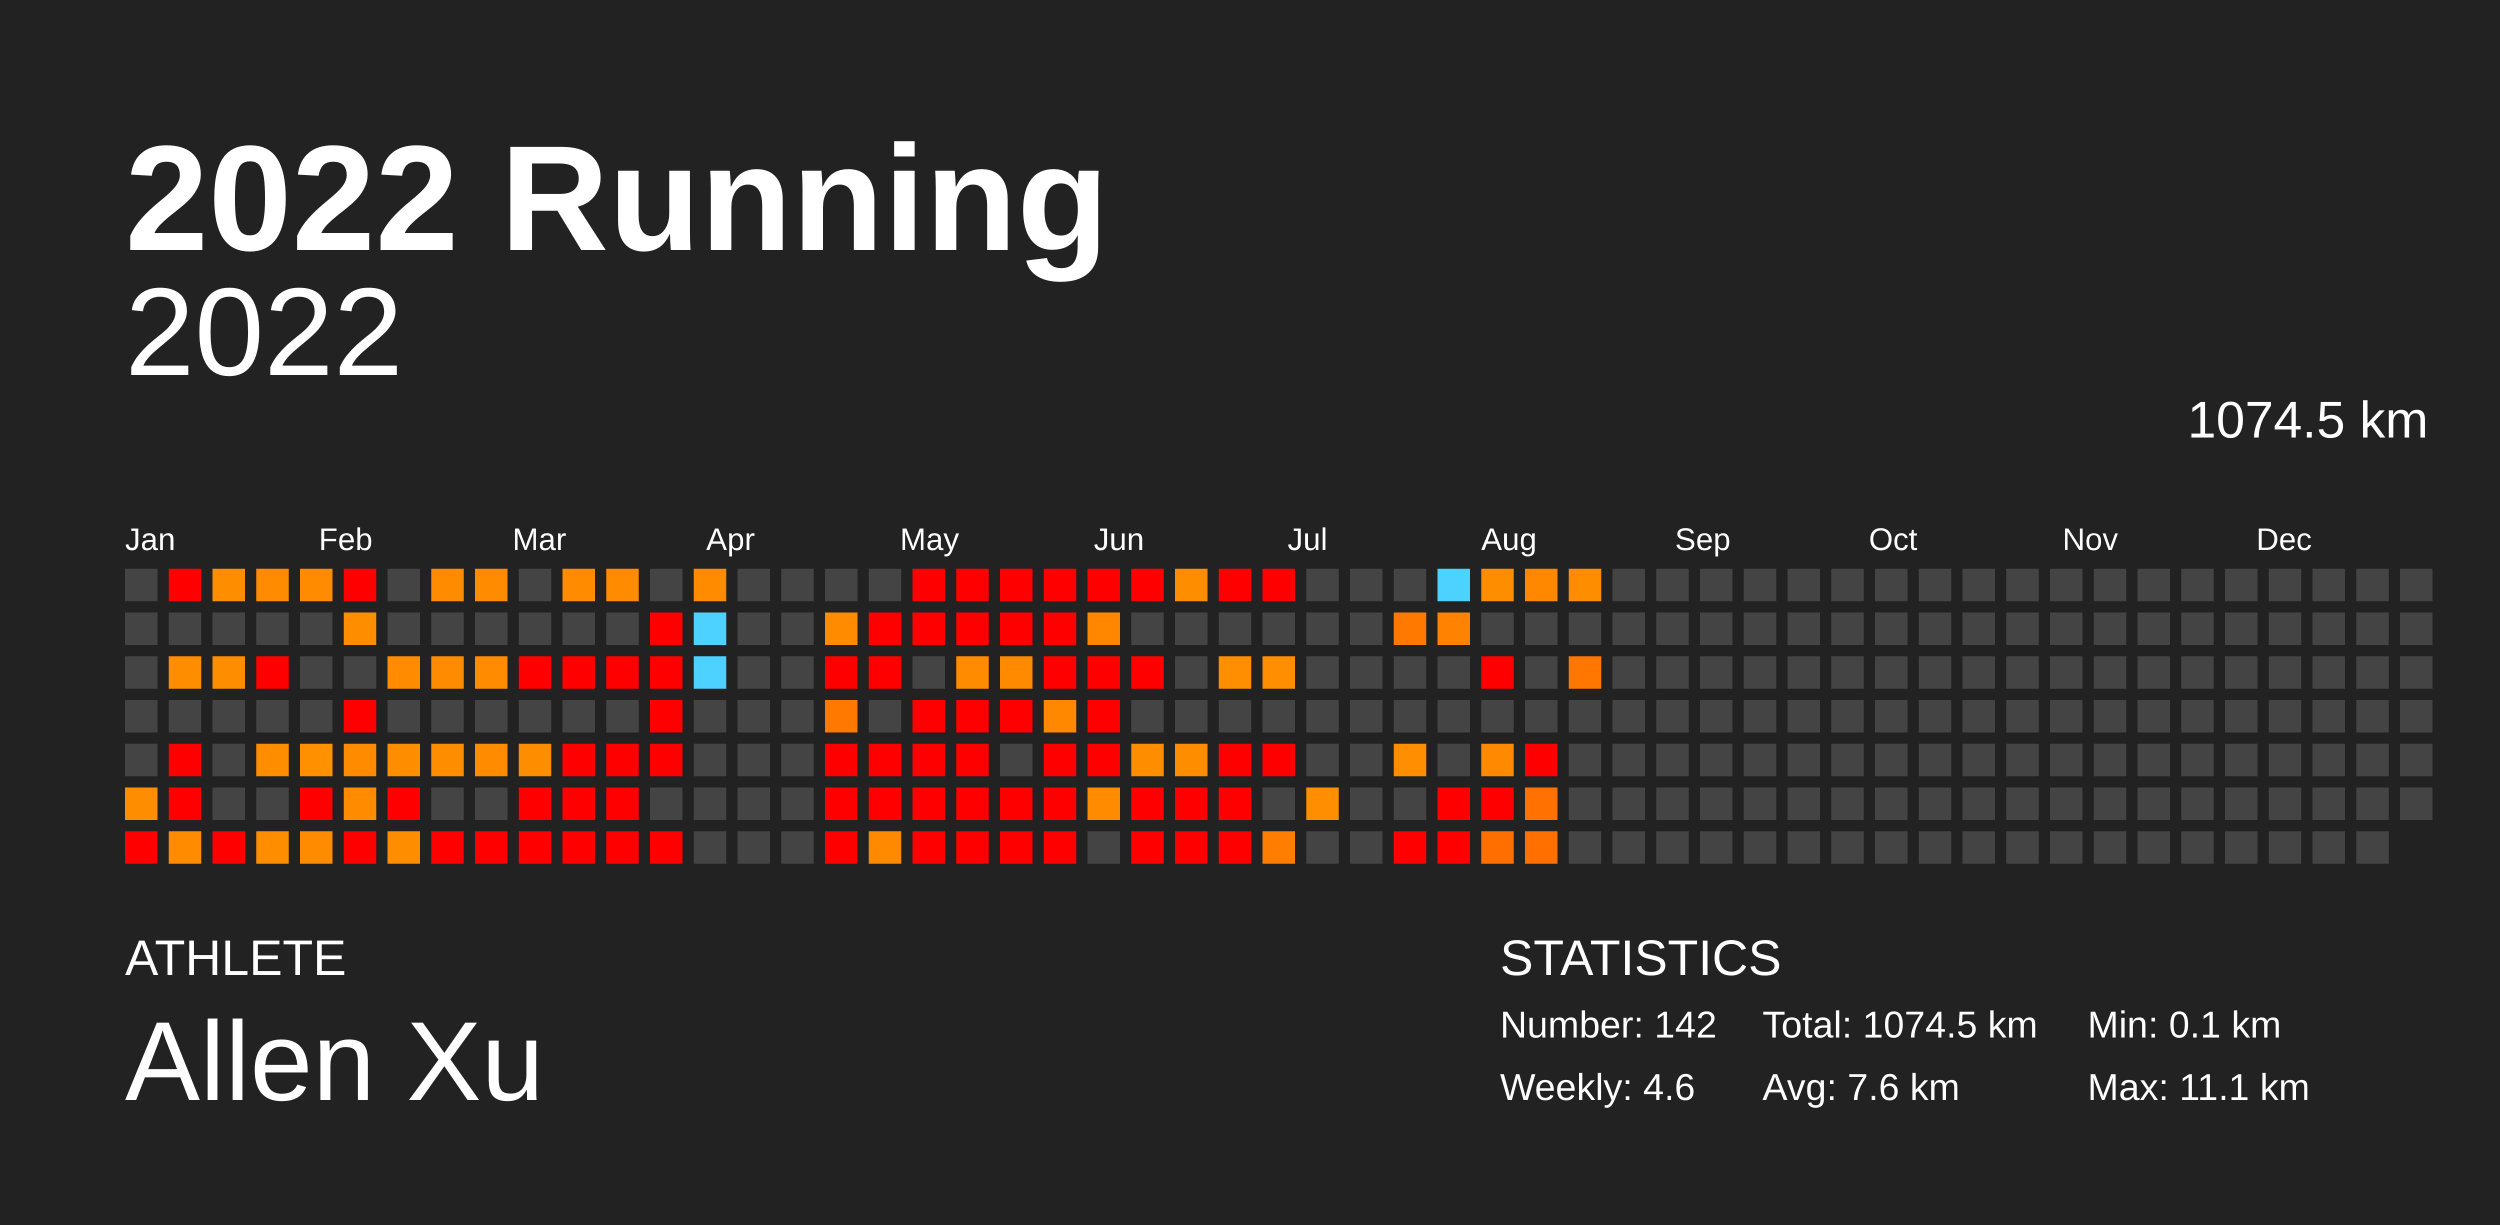
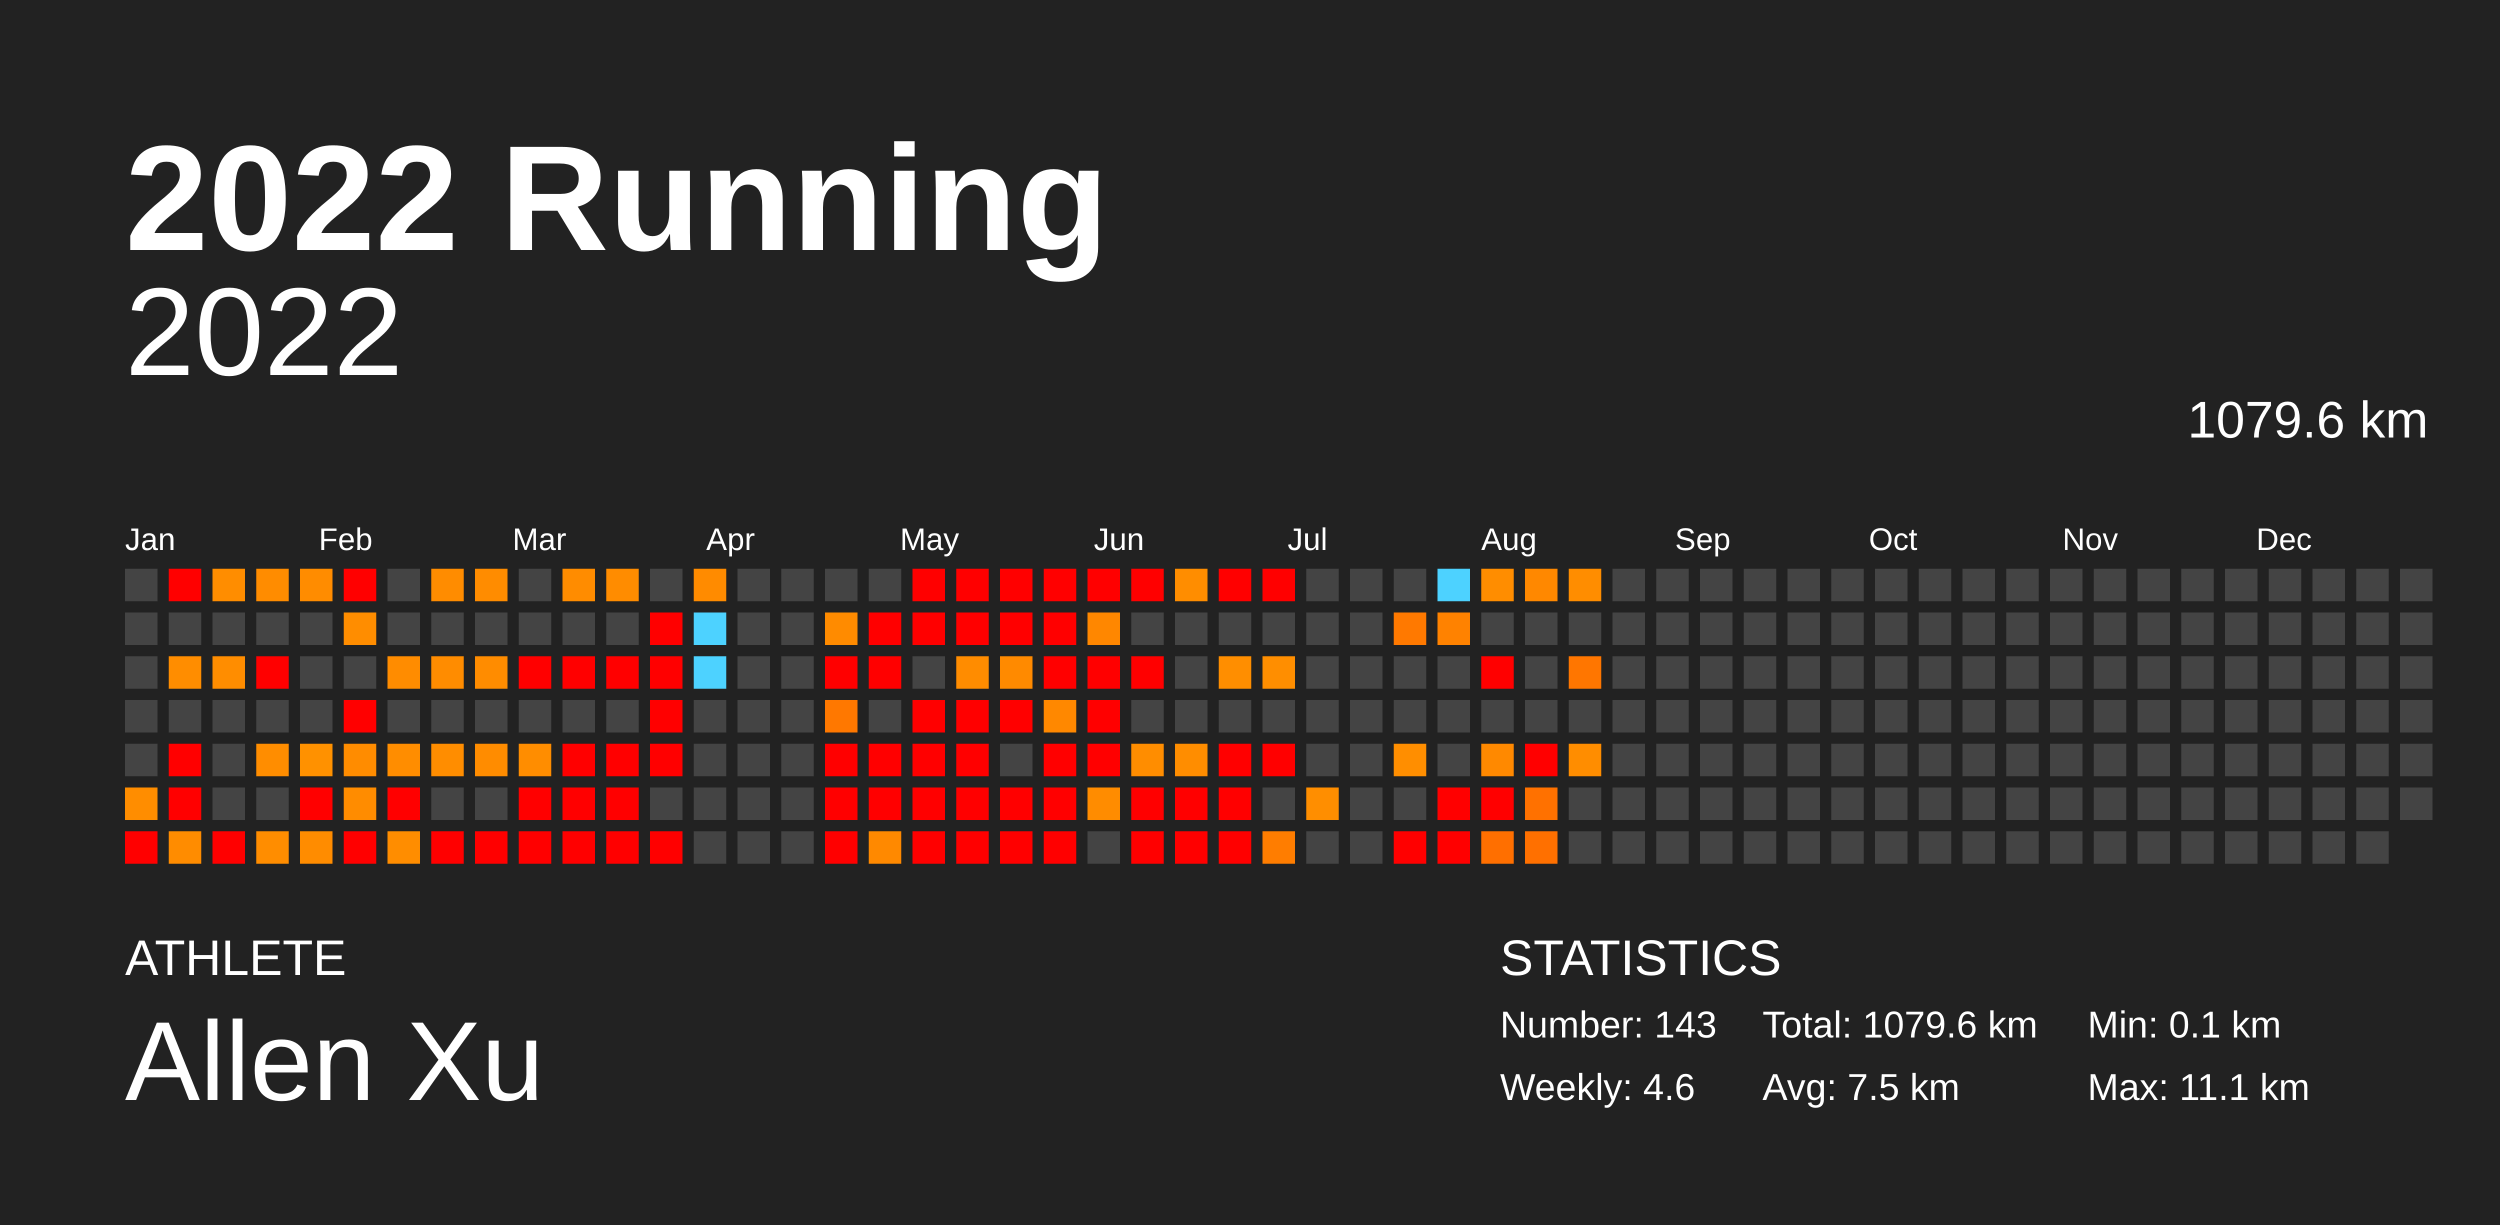
<svg xmlns="http://www.w3.org/2000/svg" baseProfile="full" height="98mm" version="1.1" viewBox="0,0,200,98" width="200mm">
  <defs />
  <rect fill="#222222" height="98" width="200" x="0" y="0" />
  <text fill="#FFFFFF" style="font-size:12px; font-family:Arial; font-weight:bold;" x="10" y="20">2022 Running</text>
  <text fill="#FFFFFF" style="font-size:4px; font-family:Arial" x="10" y="78">ATHLETE</text>
  <text fill="#FFFFFF" style="font-size:9px; font-family:Arial" x="10" y="88">Allen Xu</text>
  <text fill="#FFFFFF" style="font-size:4px; font-family:Arial" x="120" y="78">STATISTICS</text>
-   <text fill="#FFFFFF" style="font-size:3px; font-family:Arial" x="120" y="83">Number: 142</text>
+   <text fill="#FFFFFF" style="font-size:3px; font-family:Arial" x="120" y="83">Number: 143</text>
  <text fill="#FFFFFF" style="font-size:3px; font-family:Arial" x="120" y="88">Weekly: 4.6</text>
-   <text fill="#FFFFFF" style="font-size:3px; font-family:Arial" x="141" y="83">Total: 1074.5 km</text>
-   <text fill="#FFFFFF" style="font-size:3px; font-family:Arial" x="141" y="88">Avg: 7.6 km</text>
+   <text fill="#FFFFFF" style="font-size:3px; font-family:Arial" x="141" y="83">Total: 1079.6 km</text>
+   <text fill="#FFFFFF" style="font-size:3px; font-family:Arial" x="141" y="88">Avg: 7.5 km</text>
  <text fill="#FFFFFF" style="font-size:3px; font-family:Arial" x="167" y="83">Min: 0.1 km</text>
  <text fill="#FFFFFF" style="font-size:3px; font-family:Arial" x="167" y="88">Max: 11.1 km</text>
  <text alignment-baseline="hanging" fill="#FFFFFF" style="font-size:10.0px; font-family:Arial;" x="10" y="30">2022</text>
-   <text alignment-baseline="hanging" fill="#FFFFFF" style="font-size:4.125px; font-family:Arial;" x="175" y="35">1074.5 km</text>
+   <text alignment-baseline="hanging" fill="#FFFFFF" style="font-size:4.125px; font-family:Arial;" x="175" y="35">1079.6 km</text>
  <text fill="#FFFFFF" style="font-size:2.5px; font-family:Arial" x="10.0" y="44">Jan</text>
  <text fill="#FFFFFF" style="font-size:2.5px; font-family:Arial" x="25.5" y="44">Feb</text>
  <text fill="#FFFFFF" style="font-size:2.5px; font-family:Arial" x="41.0" y="44">Mar</text>
  <text fill="#FFFFFF" style="font-size:2.5px; font-family:Arial" x="56.5" y="44">Apr</text>
  <text fill="#FFFFFF" style="font-size:2.5px; font-family:Arial" x="72.0" y="44">May</text>
  <text fill="#FFFFFF" style="font-size:2.5px; font-family:Arial" x="87.5" y="44">Jun</text>
  <text fill="#FFFFFF" style="font-size:2.5px; font-family:Arial" x="103.0" y="44">Jul</text>
  <text fill="#FFFFFF" style="font-size:2.5px; font-family:Arial" x="118.5" y="44">Aug</text>
  <text fill="#FFFFFF" style="font-size:2.5px; font-family:Arial" x="134.0" y="44">Sep</text>
  <text fill="#FFFFFF" style="font-size:2.5px; font-family:Arial" x="149.5" y="44">Oct</text>
  <text fill="#FFFFFF" style="font-size:2.5px; font-family:Arial" x="165.0" y="44">Nov</text>
  <text fill="#FFFFFF" style="font-size:2.5px; font-family:Arial" x="180.5" y="44">Dec</text>
  <rect fill="#444444" height="2.6" width="2.6" x="10.0" y="45.5" />
  <rect fill="#444444" height="2.6" width="2.6" x="10.0" y="49.0" />
  <rect fill="#444444" height="2.6" width="2.6" x="10.0" y="52.5" />
  <rect fill="#444444" height="2.6" width="2.6" x="10.0" y="56.0" />
  <rect fill="#444444" height="2.6" width="2.6" x="10.0" y="59.5" />
  <rect fill="#ff8d00" height="2.6" width="2.6" x="10.0" y="63.0" />
  <rect fill="red" height="2.6" width="2.6" x="10.0" y="66.5" />
  <rect fill="red" height="2.6" width="2.6" x="13.5" y="45.5" />
  <rect fill="#444444" height="2.6" width="2.6" x="13.5" y="49.0" />
  <rect fill="#ff8d00" height="2.6" width="2.6" x="13.5" y="52.5" />
  <rect fill="#444444" height="2.6" width="2.6" x="13.5" y="56.0" />
  <rect fill="red" height="2.6" width="2.6" x="13.5" y="59.5" />
  <rect fill="red" height="2.6" width="2.6" x="13.5" y="63.0" />
  <rect fill="#ff8c00" height="2.6" width="2.6" x="13.5" y="66.5" />
  <rect fill="#ff8d00" height="2.6" width="2.6" x="17.0" y="45.5" />
  <rect fill="#444444" height="2.6" width="2.6" x="17.0" y="49.0" />
  <rect fill="#ff8d00" height="2.6" width="2.6" x="17.0" y="52.5" />
  <rect fill="#444444" height="2.6" width="2.6" x="17.0" y="56.0" />
  <rect fill="#444444" height="2.6" width="2.6" x="17.0" y="59.5" />
  <rect fill="#444444" height="2.6" width="2.6" x="17.0" y="63.0" />
  <rect fill="red" height="2.6" width="2.6" x="17.0" y="66.5" />
  <rect fill="#ff8c00" height="2.6" width="2.6" x="20.5" y="45.5" />
  <rect fill="#444444" height="2.6" width="2.6" x="20.5" y="49.0" />
  <rect fill="red" height="2.6" width="2.6" x="20.5" y="52.5" />
  <rect fill="#444444" height="2.6" width="2.6" x="20.5" y="56.0" />
  <rect fill="#ff8d00" height="2.6" width="2.6" x="20.5" y="59.5" />
  <rect fill="#444444" height="2.6" width="2.6" x="20.5" y="63.0" />
  <rect fill="#ff8d00" height="2.6" width="2.6" x="20.5" y="66.5" />
  <rect fill="#ff8c00" height="2.6" width="2.6" x="24.0" y="45.5" />
  <rect fill="#444444" height="2.6" width="2.6" x="24.0" y="49.0" />
  <rect fill="#444444" height="2.6" width="2.6" x="24.0" y="52.5" />
  <rect fill="#444444" height="2.6" width="2.6" x="24.0" y="56.0" />
  <rect fill="#ff9100" height="2.6" width="2.6" x="24.0" y="59.5" />
  <rect fill="red" height="2.6" width="2.6" x="24.0" y="63.0" />
  <rect fill="#ff8c00" height="2.6" width="2.6" x="24.0" y="66.5" />
  <rect fill="red" height="2.6" width="2.6" x="27.5" y="45.5" />
  <rect fill="#ff8d00" height="2.6" width="2.6" x="27.5" y="49.0" />
  <rect fill="#444444" height="2.6" width="2.6" x="27.5" y="52.5" />
  <rect fill="red" height="2.6" width="2.6" x="27.5" y="56.0" />
  <rect fill="#ff8c00" height="2.6" width="2.6" x="27.5" y="59.5" />
  <rect fill="#ff8c00" height="2.6" width="2.6" x="27.5" y="63.0" />
  <rect fill="red" height="2.6" width="2.6" x="27.5" y="66.5" />
  <rect fill="#444444" height="2.6" width="2.6" x="31.0" y="45.5" />
  <rect fill="#444444" height="2.6" width="2.6" x="31.0" y="49.0" />
  <rect fill="#ff8c00" height="2.6" width="2.6" x="31.0" y="52.5" />
  <rect fill="#444444" height="2.6" width="2.6" x="31.0" y="56.0" />
  <rect fill="#ff8d00" height="2.6" width="2.6" x="31.0" y="59.5" />
  <rect fill="red" height="2.6" width="2.6" x="31.0" y="63.0" />
  <rect fill="#ff8d00" height="2.6" width="2.6" x="31.0" y="66.5" />
  <rect fill="#ff8c00" height="2.6" width="2.6" x="34.5" y="45.5" />
  <rect fill="#444444" height="2.6" width="2.6" x="34.5" y="49.0" />
  <rect fill="#ff8c00" height="2.6" width="2.6" x="34.5" y="52.5" />
  <rect fill="#444444" height="2.6" width="2.6" x="34.5" y="56.0" />
  <rect fill="#ff8d00" height="2.6" width="2.6" x="34.5" y="59.5" />
  <rect fill="#444444" height="2.6" width="2.6" x="34.5" y="63.0" />
  <rect fill="red" height="2.6" width="2.6" x="34.5" y="66.5" />
  <rect fill="#ff8c00" height="2.6" width="2.6" x="38.0" y="45.5" />
  <rect fill="#444444" height="2.6" width="2.6" x="38.0" y="49.0" />
  <rect fill="#ff8c00" height="2.6" width="2.6" x="38.0" y="52.5" />
  <rect fill="#444444" height="2.6" width="2.6" x="38.0" y="56.0" />
  <rect fill="#ff8c00" height="2.6" width="2.6" x="38.0" y="59.5" />
  <rect fill="#444444" height="2.6" width="2.6" x="38.0" y="63.0" />
  <rect fill="red" height="2.6" width="2.6" x="38.0" y="66.5" />
  <rect fill="#444444" height="2.6" width="2.6" x="41.5" y="45.5" />
  <rect fill="#444444" height="2.6" width="2.6" x="41.5" y="49.0" />
  <rect fill="red" height="2.6" width="2.6" x="41.5" y="52.5" />
  <rect fill="#444444" height="2.6" width="2.6" x="41.5" y="56.0" />
  <rect fill="#ff8d00" height="2.6" width="2.6" x="41.5" y="59.5" />
  <rect fill="red" height="2.6" width="2.6" x="41.5" y="63.0" />
  <rect fill="red" height="2.6" width="2.6" x="41.5" y="66.5" />
  <rect fill="#ff8c00" height="2.6" width="2.6" x="45.0" y="45.5" />
  <rect fill="#444444" height="2.6" width="2.6" x="45.0" y="49.0" />
  <rect fill="red" height="2.6" width="2.6" x="45.0" y="52.5" />
  <rect fill="#444444" height="2.6" width="2.6" x="45.0" y="56.0" />
  <rect fill="red" height="2.6" width="2.6" x="45.0" y="59.5" />
  <rect fill="red" height="2.6" width="2.6" x="45.0" y="63.0" />
  <rect fill="red" height="2.6" width="2.6" x="45.0" y="66.5" />
  <rect fill="#ff8c00" height="2.6" width="2.6" x="48.5" y="45.5" />
  <rect fill="#444444" height="2.6" width="2.6" x="48.5" y="49.0" />
  <rect fill="red" height="2.6" width="2.6" x="48.5" y="52.5" />
  <rect fill="#444444" height="2.6" width="2.6" x="48.5" y="56.0" />
  <rect fill="red" height="2.6" width="2.6" x="48.5" y="59.5" />
  <rect fill="red" height="2.6" width="2.6" x="48.5" y="63.0" />
  <rect fill="red" height="2.6" width="2.6" x="48.5" y="66.5" />
  <rect fill="#444444" height="2.6" width="2.6" x="52.0" y="45.5" />
  <rect fill="red" height="2.6" width="2.6" x="52.0" y="49.0" />
  <rect fill="red" height="2.6" width="2.6" x="52.0" y="52.5" />
  <rect fill="red" height="2.6" width="2.6" x="52.0" y="56.0" />
  <rect fill="red" height="2.6" width="2.6" x="52.0" y="59.5" />
  <rect fill="#444444" height="2.6" width="2.6" x="52.0" y="63.0" />
  <rect fill="red" height="2.6" width="2.6" x="52.0" y="66.5" />
  <rect fill="#ff8b00" height="2.6" width="2.6" x="55.5" y="45.5" />
  <rect fill="#4dd2ff" height="2.6" width="2.6" x="55.5" y="49.0" />
  <rect fill="#4dd2ff" height="2.6" width="2.6" x="55.5" y="52.5" />
  <rect fill="#444444" height="2.6" width="2.6" x="55.5" y="56.0" />
  <rect fill="#444444" height="2.6" width="2.6" x="55.5" y="59.5" />
  <rect fill="#444444" height="2.6" width="2.6" x="55.5" y="63.0" />
  <rect fill="#444444" height="2.6" width="2.6" x="55.5" y="66.5" />
  <rect fill="#444444" height="2.6" width="2.6" x="59.0" y="45.5" />
  <rect fill="#444444" height="2.6" width="2.6" x="59.0" y="49.0" />
  <rect fill="#444444" height="2.6" width="2.6" x="59.0" y="52.5" />
  <rect fill="#444444" height="2.6" width="2.6" x="59.0" y="56.0" />
  <rect fill="#444444" height="2.6" width="2.6" x="59.0" y="59.5" />
  <rect fill="#444444" height="2.6" width="2.6" x="59.0" y="63.0" />
  <rect fill="#444444" height="2.6" width="2.6" x="59.0" y="66.5" />
  <rect fill="#444444" height="2.6" width="2.6" x="62.5" y="45.5" />
  <rect fill="#444444" height="2.6" width="2.6" x="62.5" y="49.0" />
  <rect fill="#444444" height="2.6" width="2.6" x="62.5" y="52.5" />
  <rect fill="#444444" height="2.6" width="2.6" x="62.5" y="56.0" />
  <rect fill="#444444" height="2.6" width="2.6" x="62.5" y="59.5" />
  <rect fill="#444444" height="2.6" width="2.6" x="62.5" y="63.0" />
  <rect fill="#444444" height="2.6" width="2.6" x="62.5" y="66.5" />
  <rect fill="#444444" height="2.6" width="2.6" x="66.0" y="45.5" />
  <rect fill="#ff8b00" height="2.6" width="2.6" x="66.0" y="49.0" />
  <rect fill="red" height="2.6" width="2.6" x="66.0" y="52.5" />
  <rect fill="#ff7800" height="2.6" width="2.6" x="66.0" y="56.0" />
  <rect fill="red" height="2.6" width="2.6" x="66.0" y="59.5" />
  <rect fill="red" height="2.6" width="2.6" x="66.0" y="63.0" />
  <rect fill="red" height="2.6" width="2.6" x="66.0" y="66.5" />
  <rect fill="#444444" height="2.6" width="2.6" x="69.5" y="45.5" />
  <rect fill="red" height="2.6" width="2.6" x="69.5" y="49.0" />
  <rect fill="red" height="2.6" width="2.6" x="69.5" y="52.5" />
  <rect fill="#444444" height="2.6" width="2.6" x="69.5" y="56.0" />
  <rect fill="red" height="2.6" width="2.6" x="69.5" y="59.5" />
  <rect fill="red" height="2.6" width="2.6" x="69.5" y="63.0" />
  <rect fill="#ff8900" height="2.6" width="2.6" x="69.5" y="66.5" />
  <rect fill="red" height="2.6" width="2.6" x="73.0" y="45.5" />
  <rect fill="red" height="2.6" width="2.6" x="73.0" y="49.0" />
  <rect fill="#444444" height="2.6" width="2.6" x="73.0" y="52.5" />
  <rect fill="red" height="2.6" width="2.6" x="73.0" y="56.0" />
  <rect fill="red" height="2.6" width="2.6" x="73.0" y="59.5" />
  <rect fill="red" height="2.6" width="2.6" x="73.0" y="63.0" />
  <rect fill="red" height="2.6" width="2.6" x="73.0" y="66.5" />
  <rect fill="red" height="2.6" width="2.6" x="76.5" y="45.5" />
  <rect fill="red" height="2.6" width="2.6" x="76.5" y="49.0" />
  <rect fill="#ff8c00" height="2.6" width="2.6" x="76.5" y="52.5" />
  <rect fill="red" height="2.6" width="2.6" x="76.5" y="56.0" />
  <rect fill="red" height="2.6" width="2.6" x="76.5" y="59.5" />
  <rect fill="red" height="2.6" width="2.6" x="76.5" y="63.0" />
  <rect fill="red" height="2.6" width="2.6" x="76.5" y="66.5" />
  <rect fill="red" height="2.6" width="2.6" x="80.0" y="45.5" />
  <rect fill="red" height="2.6" width="2.6" x="80.0" y="49.0" />
  <rect fill="#ff8a00" height="2.6" width="2.6" x="80.0" y="52.5" />
  <rect fill="red" height="2.6" width="2.6" x="80.0" y="56.0" />
  <rect fill="#444444" height="2.6" width="2.6" x="80.0" y="59.5" />
  <rect fill="red" height="2.6" width="2.6" x="80.0" y="63.0" />
  <rect fill="red" height="2.6" width="2.6" x="80.0" y="66.5" />
  <rect fill="red" height="2.6" width="2.6" x="83.5" y="45.5" />
  <rect fill="red" height="2.6" width="2.6" x="83.5" y="49.0" />
  <rect fill="red" height="2.6" width="2.6" x="83.5" y="52.5" />
  <rect fill="#ff8800" height="2.6" width="2.6" x="83.5" y="56.0" />
  <rect fill="red" height="2.6" width="2.6" x="83.5" y="59.5" />
  <rect fill="red" height="2.6" width="2.6" x="83.5" y="63.0" />
  <rect fill="red" height="2.6" width="2.6" x="83.5" y="66.5" />
  <rect fill="red" height="2.6" width="2.6" x="87.0" y="45.5" />
  <rect fill="#ff8700" height="2.6" width="2.6" x="87.0" y="49.0" />
  <rect fill="red" height="2.6" width="2.6" x="87.0" y="52.5" />
  <rect fill="red" height="2.6" width="2.6" x="87.0" y="56.0" />
  <rect fill="red" height="2.6" width="2.6" x="87.0" y="59.5" />
  <rect fill="#ff8c00" height="2.6" width="2.6" x="87.0" y="63.0" />
  <rect fill="#444444" height="2.6" width="2.6" x="87.0" y="66.5" />
  <rect fill="red" height="2.6" width="2.6" x="90.5" y="45.5" />
  <rect fill="#444444" height="2.6" width="2.6" x="90.5" y="49.0" />
  <rect fill="red" height="2.6" width="2.6" x="90.5" y="52.5" />
  <rect fill="#444444" height="2.6" width="2.6" x="90.5" y="56.0" />
  <rect fill="#ff8d00" height="2.6" width="2.6" x="90.5" y="59.5" />
  <rect fill="red" height="2.6" width="2.6" x="90.5" y="63.0" />
  <rect fill="red" height="2.6" width="2.6" x="90.5" y="66.5" />
  <rect fill="#ff8d00" height="2.6" width="2.6" x="94.0" y="45.5" />
  <rect fill="#444444" height="2.6" width="2.6" x="94.0" y="49.0" />
  <rect fill="#444444" height="2.6" width="2.6" x="94.0" y="52.5" />
  <rect fill="#444444" height="2.6" width="2.6" x="94.0" y="56.0" />
  <rect fill="#ff8d00" height="2.6" width="2.6" x="94.0" y="59.5" />
  <rect fill="red" height="2.6" width="2.6" x="94.0" y="63.0" />
  <rect fill="red" height="2.6" width="2.6" x="94.0" y="66.5" />
  <rect fill="red" height="2.6" width="2.6" x="97.5" y="45.5" />
  <rect fill="#444444" height="2.6" width="2.6" x="97.5" y="49.0" />
  <rect fill="#ff8e00" height="2.6" width="2.6" x="97.5" y="52.5" />
  <rect fill="#444444" height="2.6" width="2.6" x="97.5" y="56.0" />
  <rect fill="red" height="2.6" width="2.6" x="97.5" y="59.5" />
  <rect fill="red" height="2.6" width="2.6" x="97.5" y="63.0" />
  <rect fill="red" height="2.6" width="2.6" x="97.5" y="66.5" />
  <rect fill="red" height="2.6" width="2.6" x="101.0" y="45.5" />
  <rect fill="#444444" height="2.6" width="2.6" x="101.0" y="49.0" />
  <rect fill="#ff8e00" height="2.6" width="2.6" x="101.0" y="52.5" />
  <rect fill="#444444" height="2.6" width="2.6" x="101.0" y="56.0" />
  <rect fill="red" height="2.6" width="2.6" x="101.0" y="59.5" />
  <rect fill="#444444" height="2.6" width="2.6" x="101.0" y="63.0" />
  <rect fill="#ff7d00" height="2.6" width="2.6" x="101.0" y="66.5" />
  <rect fill="#444444" height="2.6" width="2.6" x="104.5" y="45.5" />
  <rect fill="#444444" height="2.6" width="2.6" x="104.5" y="49.0" />
  <rect fill="#444444" height="2.6" width="2.6" x="104.5" y="52.5" />
  <rect fill="#444444" height="2.6" width="2.6" x="104.5" y="56.0" />
  <rect fill="#444444" height="2.6" width="2.6" x="104.5" y="59.5" />
  <rect fill="#ff8e00" height="2.6" width="2.6" x="104.5" y="63.0" />
  <rect fill="#444444" height="2.6" width="2.6" x="104.5" y="66.5" />
  <rect fill="#444444" height="2.6" width="2.6" x="108.0" y="45.5" />
  <rect fill="#444444" height="2.6" width="2.6" x="108.0" y="49.0" />
  <rect fill="#444444" height="2.6" width="2.6" x="108.0" y="52.5" />
  <rect fill="#444444" height="2.6" width="2.6" x="108.0" y="56.0" />
  <rect fill="#444444" height="2.6" width="2.6" x="108.0" y="59.5" />
  <rect fill="#444444" height="2.6" width="2.6" x="108.0" y="63.0" />
  <rect fill="#444444" height="2.6" width="2.6" x="108.0" y="66.5" />
  <rect fill="#444444" height="2.6" width="2.6" x="111.5" y="45.5" />
  <rect fill="#ff7900" height="2.6" width="2.6" x="111.5" y="49.0" />
  <rect fill="#444444" height="2.6" width="2.6" x="111.5" y="52.5" />
  <rect fill="#444444" height="2.6" width="2.6" x="111.5" y="56.0" />
  <rect fill="#ff8e00" height="2.6" width="2.6" x="111.5" y="59.5" />
  <rect fill="#444444" height="2.6" width="2.6" x="111.5" y="63.0" />
  <rect fill="red" height="2.6" width="2.6" x="111.5" y="66.5" />
  <rect fill="#4dd2ff" height="2.6" width="2.6" x="115.0" y="45.5" />
  <rect fill="#ff8200" height="2.6" width="2.6" x="115.0" y="49.0" />
  <rect fill="#444444" height="2.6" width="2.6" x="115.0" y="52.5" />
  <rect fill="#444444" height="2.6" width="2.6" x="115.0" y="56.0" />
  <rect fill="#444444" height="2.6" width="2.6" x="115.0" y="59.5" />
  <rect fill="red" height="2.6" width="2.6" x="115.0" y="63.0" />
  <rect fill="red" height="2.6" width="2.6" x="115.0" y="66.5" />
  <rect fill="#ff8d00" height="2.6" width="2.6" x="118.5" y="45.5" />
  <rect fill="#444444" height="2.6" width="2.6" x="118.5" y="49.0" />
  <rect fill="red" height="2.6" width="2.6" x="118.5" y="52.5" />
  <rect fill="#444444" height="2.6" width="2.6" x="118.5" y="56.0" />
  <rect fill="#ff8900" height="2.6" width="2.6" x="118.5" y="59.5" />
  <rect fill="red" height="2.6" width="2.6" x="118.5" y="63.0" />
  <rect fill="#ff6f00" height="2.6" width="2.6" x="118.5" y="66.5" />
  <rect fill="#ff8800" height="2.6" width="2.6" x="122.0" y="45.5" />
  <rect fill="#444444" height="2.6" width="2.6" x="122.0" y="49.0" />
  <rect fill="#444444" height="2.6" width="2.6" x="122.0" y="52.5" />
  <rect fill="#444444" height="2.6" width="2.6" x="122.0" y="56.0" />
  <rect fill="red" height="2.6" width="2.6" x="122.0" y="59.5" />
  <rect fill="#ff7100" height="2.6" width="2.6" x="122.0" y="63.0" />
  <rect fill="#ff7000" height="2.6" width="2.6" x="122.0" y="66.5" />
  <rect fill="#ff8d00" height="2.6" width="2.6" x="125.5" y="45.5" />
  <rect fill="#444444" height="2.6" width="2.6" x="125.5" y="49.0" />
  <rect fill="#ff7600" height="2.6" width="2.6" x="125.5" y="52.5" />
  <rect fill="#444444" height="2.6" width="2.6" x="125.5" y="56.0" />
-   <rect fill="#444444" height="2.6" width="2.6" x="125.5" y="59.5" />
+   <rect fill="#ff8d00" height="2.6" width="2.6" x="125.5" y="59.5" />
  <rect fill="#444444" height="2.6" width="2.6" x="125.5" y="63.0" />
  <rect fill="#444444" height="2.6" width="2.6" x="125.5" y="66.5" />
  <rect fill="#444444" height="2.6" width="2.6" x="129.0" y="45.5" />
  <rect fill="#444444" height="2.6" width="2.6" x="129.0" y="49.0" />
  <rect fill="#444444" height="2.6" width="2.6" x="129.0" y="52.5" />
  <rect fill="#444444" height="2.6" width="2.6" x="129.0" y="56.0" />
  <rect fill="#444444" height="2.6" width="2.6" x="129.0" y="59.5" />
  <rect fill="#444444" height="2.6" width="2.6" x="129.0" y="63.0" />
  <rect fill="#444444" height="2.6" width="2.6" x="129.0" y="66.5" />
  <rect fill="#444444" height="2.6" width="2.6" x="132.5" y="45.5" />
  <rect fill="#444444" height="2.6" width="2.6" x="132.5" y="49.0" />
  <rect fill="#444444" height="2.6" width="2.6" x="132.5" y="52.5" />
  <rect fill="#444444" height="2.6" width="2.6" x="132.5" y="56.0" />
  <rect fill="#444444" height="2.6" width="2.6" x="132.5" y="59.5" />
  <rect fill="#444444" height="2.6" width="2.6" x="132.5" y="63.0" />
  <rect fill="#444444" height="2.6" width="2.6" x="132.5" y="66.5" />
  <rect fill="#444444" height="2.6" width="2.6" x="136.0" y="45.5" />
  <rect fill="#444444" height="2.6" width="2.6" x="136.0" y="49.0" />
  <rect fill="#444444" height="2.6" width="2.6" x="136.0" y="52.5" />
  <rect fill="#444444" height="2.6" width="2.6" x="136.0" y="56.0" />
  <rect fill="#444444" height="2.6" width="2.6" x="136.0" y="59.5" />
  <rect fill="#444444" height="2.6" width="2.6" x="136.0" y="63.0" />
  <rect fill="#444444" height="2.6" width="2.6" x="136.0" y="66.5" />
  <rect fill="#444444" height="2.6" width="2.6" x="139.5" y="45.5" />
  <rect fill="#444444" height="2.6" width="2.6" x="139.5" y="49.0" />
  <rect fill="#444444" height="2.6" width="2.6" x="139.5" y="52.5" />
  <rect fill="#444444" height="2.6" width="2.6" x="139.5" y="56.0" />
  <rect fill="#444444" height="2.6" width="2.6" x="139.5" y="59.5" />
  <rect fill="#444444" height="2.6" width="2.6" x="139.5" y="63.0" />
  <rect fill="#444444" height="2.6" width="2.6" x="139.5" y="66.5" />
  <rect fill="#444444" height="2.6" width="2.6" x="143.0" y="45.5" />
  <rect fill="#444444" height="2.6" width="2.6" x="143.0" y="49.0" />
  <rect fill="#444444" height="2.6" width="2.6" x="143.0" y="52.5" />
  <rect fill="#444444" height="2.6" width="2.6" x="143.0" y="56.0" />
  <rect fill="#444444" height="2.6" width="2.6" x="143.0" y="59.5" />
  <rect fill="#444444" height="2.6" width="2.6" x="143.0" y="63.0" />
  <rect fill="#444444" height="2.6" width="2.6" x="143.0" y="66.5" />
  <rect fill="#444444" height="2.6" width="2.6" x="146.5" y="45.5" />
  <rect fill="#444444" height="2.6" width="2.6" x="146.5" y="49.0" />
  <rect fill="#444444" height="2.6" width="2.6" x="146.5" y="52.5" />
  <rect fill="#444444" height="2.6" width="2.6" x="146.5" y="56.0" />
  <rect fill="#444444" height="2.6" width="2.6" x="146.5" y="59.5" />
  <rect fill="#444444" height="2.6" width="2.6" x="146.5" y="63.0" />
  <rect fill="#444444" height="2.6" width="2.6" x="146.5" y="66.5" />
  <rect fill="#444444" height="2.6" width="2.6" x="150.0" y="45.5" />
  <rect fill="#444444" height="2.6" width="2.6" x="150.0" y="49.0" />
  <rect fill="#444444" height="2.6" width="2.6" x="150.0" y="52.5" />
  <rect fill="#444444" height="2.6" width="2.6" x="150.0" y="56.0" />
  <rect fill="#444444" height="2.6" width="2.6" x="150.0" y="59.5" />
  <rect fill="#444444" height="2.6" width="2.6" x="150.0" y="63.0" />
  <rect fill="#444444" height="2.6" width="2.6" x="150.0" y="66.5" />
  <rect fill="#444444" height="2.6" width="2.6" x="153.5" y="45.5" />
  <rect fill="#444444" height="2.6" width="2.6" x="153.5" y="49.0" />
  <rect fill="#444444" height="2.6" width="2.6" x="153.5" y="52.5" />
  <rect fill="#444444" height="2.6" width="2.6" x="153.5" y="56.0" />
  <rect fill="#444444" height="2.6" width="2.6" x="153.5" y="59.5" />
  <rect fill="#444444" height="2.6" width="2.6" x="153.5" y="63.0" />
  <rect fill="#444444" height="2.6" width="2.6" x="153.5" y="66.5" />
  <rect fill="#444444" height="2.6" width="2.6" x="157.0" y="45.5" />
  <rect fill="#444444" height="2.6" width="2.6" x="157.0" y="49.0" />
  <rect fill="#444444" height="2.6" width="2.6" x="157.0" y="52.5" />
  <rect fill="#444444" height="2.6" width="2.6" x="157.0" y="56.0" />
  <rect fill="#444444" height="2.6" width="2.6" x="157.0" y="59.5" />
  <rect fill="#444444" height="2.6" width="2.6" x="157.0" y="63.0" />
  <rect fill="#444444" height="2.6" width="2.6" x="157.0" y="66.5" />
  <rect fill="#444444" height="2.6" width="2.6" x="160.5" y="45.5" />
  <rect fill="#444444" height="2.6" width="2.6" x="160.5" y="49.0" />
  <rect fill="#444444" height="2.6" width="2.6" x="160.5" y="52.5" />
  <rect fill="#444444" height="2.6" width="2.6" x="160.5" y="56.0" />
  <rect fill="#444444" height="2.6" width="2.6" x="160.5" y="59.5" />
  <rect fill="#444444" height="2.6" width="2.6" x="160.5" y="63.0" />
  <rect fill="#444444" height="2.6" width="2.6" x="160.5" y="66.5" />
  <rect fill="#444444" height="2.6" width="2.6" x="164.0" y="45.5" />
  <rect fill="#444444" height="2.6" width="2.6" x="164.0" y="49.0" />
  <rect fill="#444444" height="2.6" width="2.6" x="164.0" y="52.5" />
  <rect fill="#444444" height="2.6" width="2.6" x="164.0" y="56.0" />
  <rect fill="#444444" height="2.6" width="2.6" x="164.0" y="59.5" />
  <rect fill="#444444" height="2.6" width="2.6" x="164.0" y="63.0" />
  <rect fill="#444444" height="2.6" width="2.6" x="164.0" y="66.5" />
  <rect fill="#444444" height="2.6" width="2.6" x="167.5" y="45.5" />
  <rect fill="#444444" height="2.6" width="2.6" x="167.5" y="49.0" />
  <rect fill="#444444" height="2.6" width="2.6" x="167.5" y="52.5" />
  <rect fill="#444444" height="2.6" width="2.6" x="167.5" y="56.0" />
  <rect fill="#444444" height="2.6" width="2.6" x="167.5" y="59.5" />
  <rect fill="#444444" height="2.6" width="2.6" x="167.5" y="63.0" />
  <rect fill="#444444" height="2.6" width="2.6" x="167.5" y="66.5" />
  <rect fill="#444444" height="2.6" width="2.6" x="171.0" y="45.5" />
  <rect fill="#444444" height="2.6" width="2.6" x="171.0" y="49.0" />
  <rect fill="#444444" height="2.6" width="2.6" x="171.0" y="52.5" />
  <rect fill="#444444" height="2.6" width="2.6" x="171.0" y="56.0" />
  <rect fill="#444444" height="2.6" width="2.6" x="171.0" y="59.5" />
  <rect fill="#444444" height="2.6" width="2.6" x="171.0" y="63.0" />
  <rect fill="#444444" height="2.6" width="2.6" x="171.0" y="66.5" />
  <rect fill="#444444" height="2.6" width="2.6" x="174.5" y="45.5" />
  <rect fill="#444444" height="2.6" width="2.6" x="174.5" y="49.0" />
  <rect fill="#444444" height="2.6" width="2.6" x="174.5" y="52.5" />
  <rect fill="#444444" height="2.6" width="2.6" x="174.5" y="56.0" />
  <rect fill="#444444" height="2.6" width="2.6" x="174.5" y="59.5" />
  <rect fill="#444444" height="2.6" width="2.6" x="174.5" y="63.0" />
  <rect fill="#444444" height="2.6" width="2.6" x="174.5" y="66.5" />
  <rect fill="#444444" height="2.6" width="2.6" x="178.0" y="45.5" />
  <rect fill="#444444" height="2.6" width="2.6" x="178.0" y="49.0" />
  <rect fill="#444444" height="2.6" width="2.6" x="178.0" y="52.5" />
  <rect fill="#444444" height="2.6" width="2.6" x="178.0" y="56.0" />
  <rect fill="#444444" height="2.6" width="2.6" x="178.0" y="59.5" />
  <rect fill="#444444" height="2.6" width="2.6" x="178.0" y="63.0" />
  <rect fill="#444444" height="2.6" width="2.6" x="178.0" y="66.5" />
  <rect fill="#444444" height="2.6" width="2.6" x="181.5" y="45.5" />
  <rect fill="#444444" height="2.6" width="2.6" x="181.5" y="49.0" />
  <rect fill="#444444" height="2.6" width="2.6" x="181.5" y="52.5" />
  <rect fill="#444444" height="2.6" width="2.6" x="181.5" y="56.0" />
  <rect fill="#444444" height="2.6" width="2.6" x="181.5" y="59.5" />
  <rect fill="#444444" height="2.6" width="2.6" x="181.5" y="63.0" />
  <rect fill="#444444" height="2.6" width="2.6" x="181.5" y="66.5" />
  <rect fill="#444444" height="2.6" width="2.6" x="185.0" y="45.5" />
  <rect fill="#444444" height="2.6" width="2.6" x="185.0" y="49.0" />
  <rect fill="#444444" height="2.6" width="2.6" x="185.0" y="52.5" />
  <rect fill="#444444" height="2.6" width="2.6" x="185.0" y="56.0" />
  <rect fill="#444444" height="2.6" width="2.6" x="185.0" y="59.5" />
  <rect fill="#444444" height="2.6" width="2.6" x="185.0" y="63.0" />
  <rect fill="#444444" height="2.6" width="2.6" x="185.0" y="66.5" />
  <rect fill="#444444" height="2.6" width="2.6" x="188.5" y="45.5" />
  <rect fill="#444444" height="2.6" width="2.6" x="188.5" y="49.0" />
  <rect fill="#444444" height="2.6" width="2.6" x="188.5" y="52.5" />
  <rect fill="#444444" height="2.6" width="2.6" x="188.5" y="56.0" />
  <rect fill="#444444" height="2.6" width="2.6" x="188.5" y="59.5" />
  <rect fill="#444444" height="2.6" width="2.6" x="188.5" y="63.0" />
  <rect fill="#444444" height="2.6" width="2.6" x="188.5" y="66.5" />
  <rect fill="#444444" height="2.6" width="2.6" x="192.0" y="45.5" />
  <rect fill="#444444" height="2.6" width="2.6" x="192.0" y="49.0" />
  <rect fill="#444444" height="2.6" width="2.6" x="192.0" y="52.5" />
  <rect fill="#444444" height="2.6" width="2.6" x="192.0" y="56.0" />
  <rect fill="#444444" height="2.6" width="2.6" x="192.0" y="59.5" />
  <rect fill="#444444" height="2.6" width="2.6" x="192.0" y="63.0" />
</svg>
